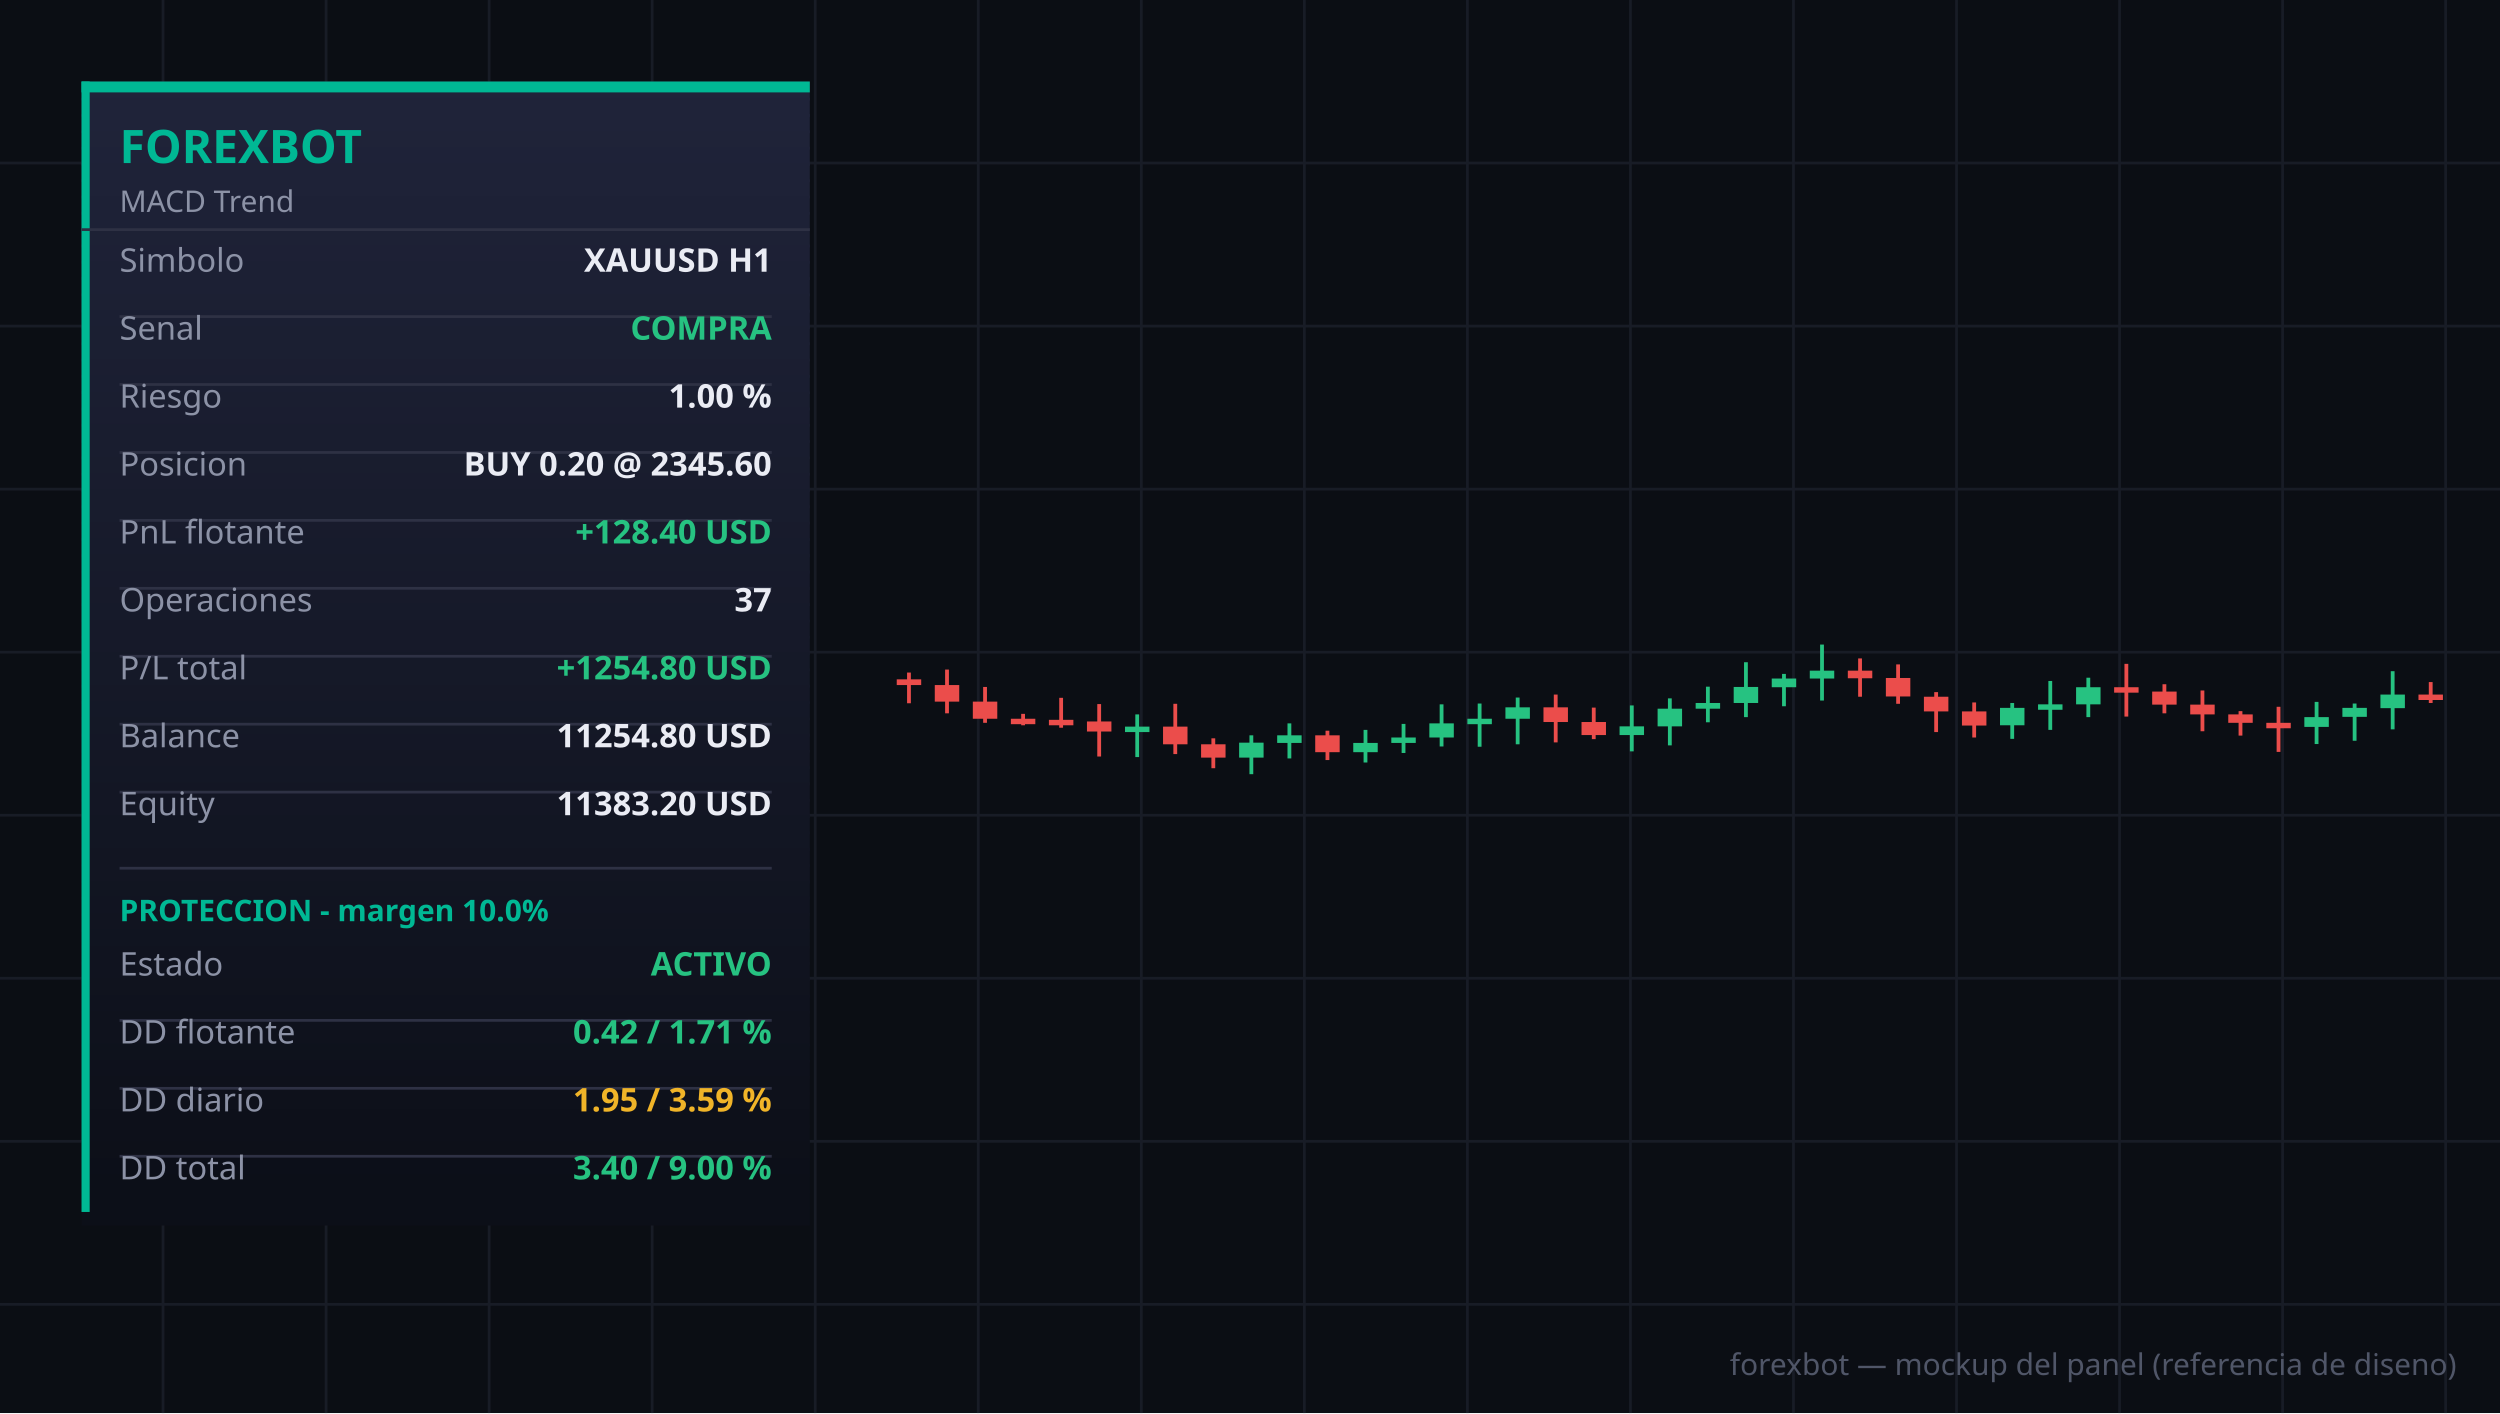
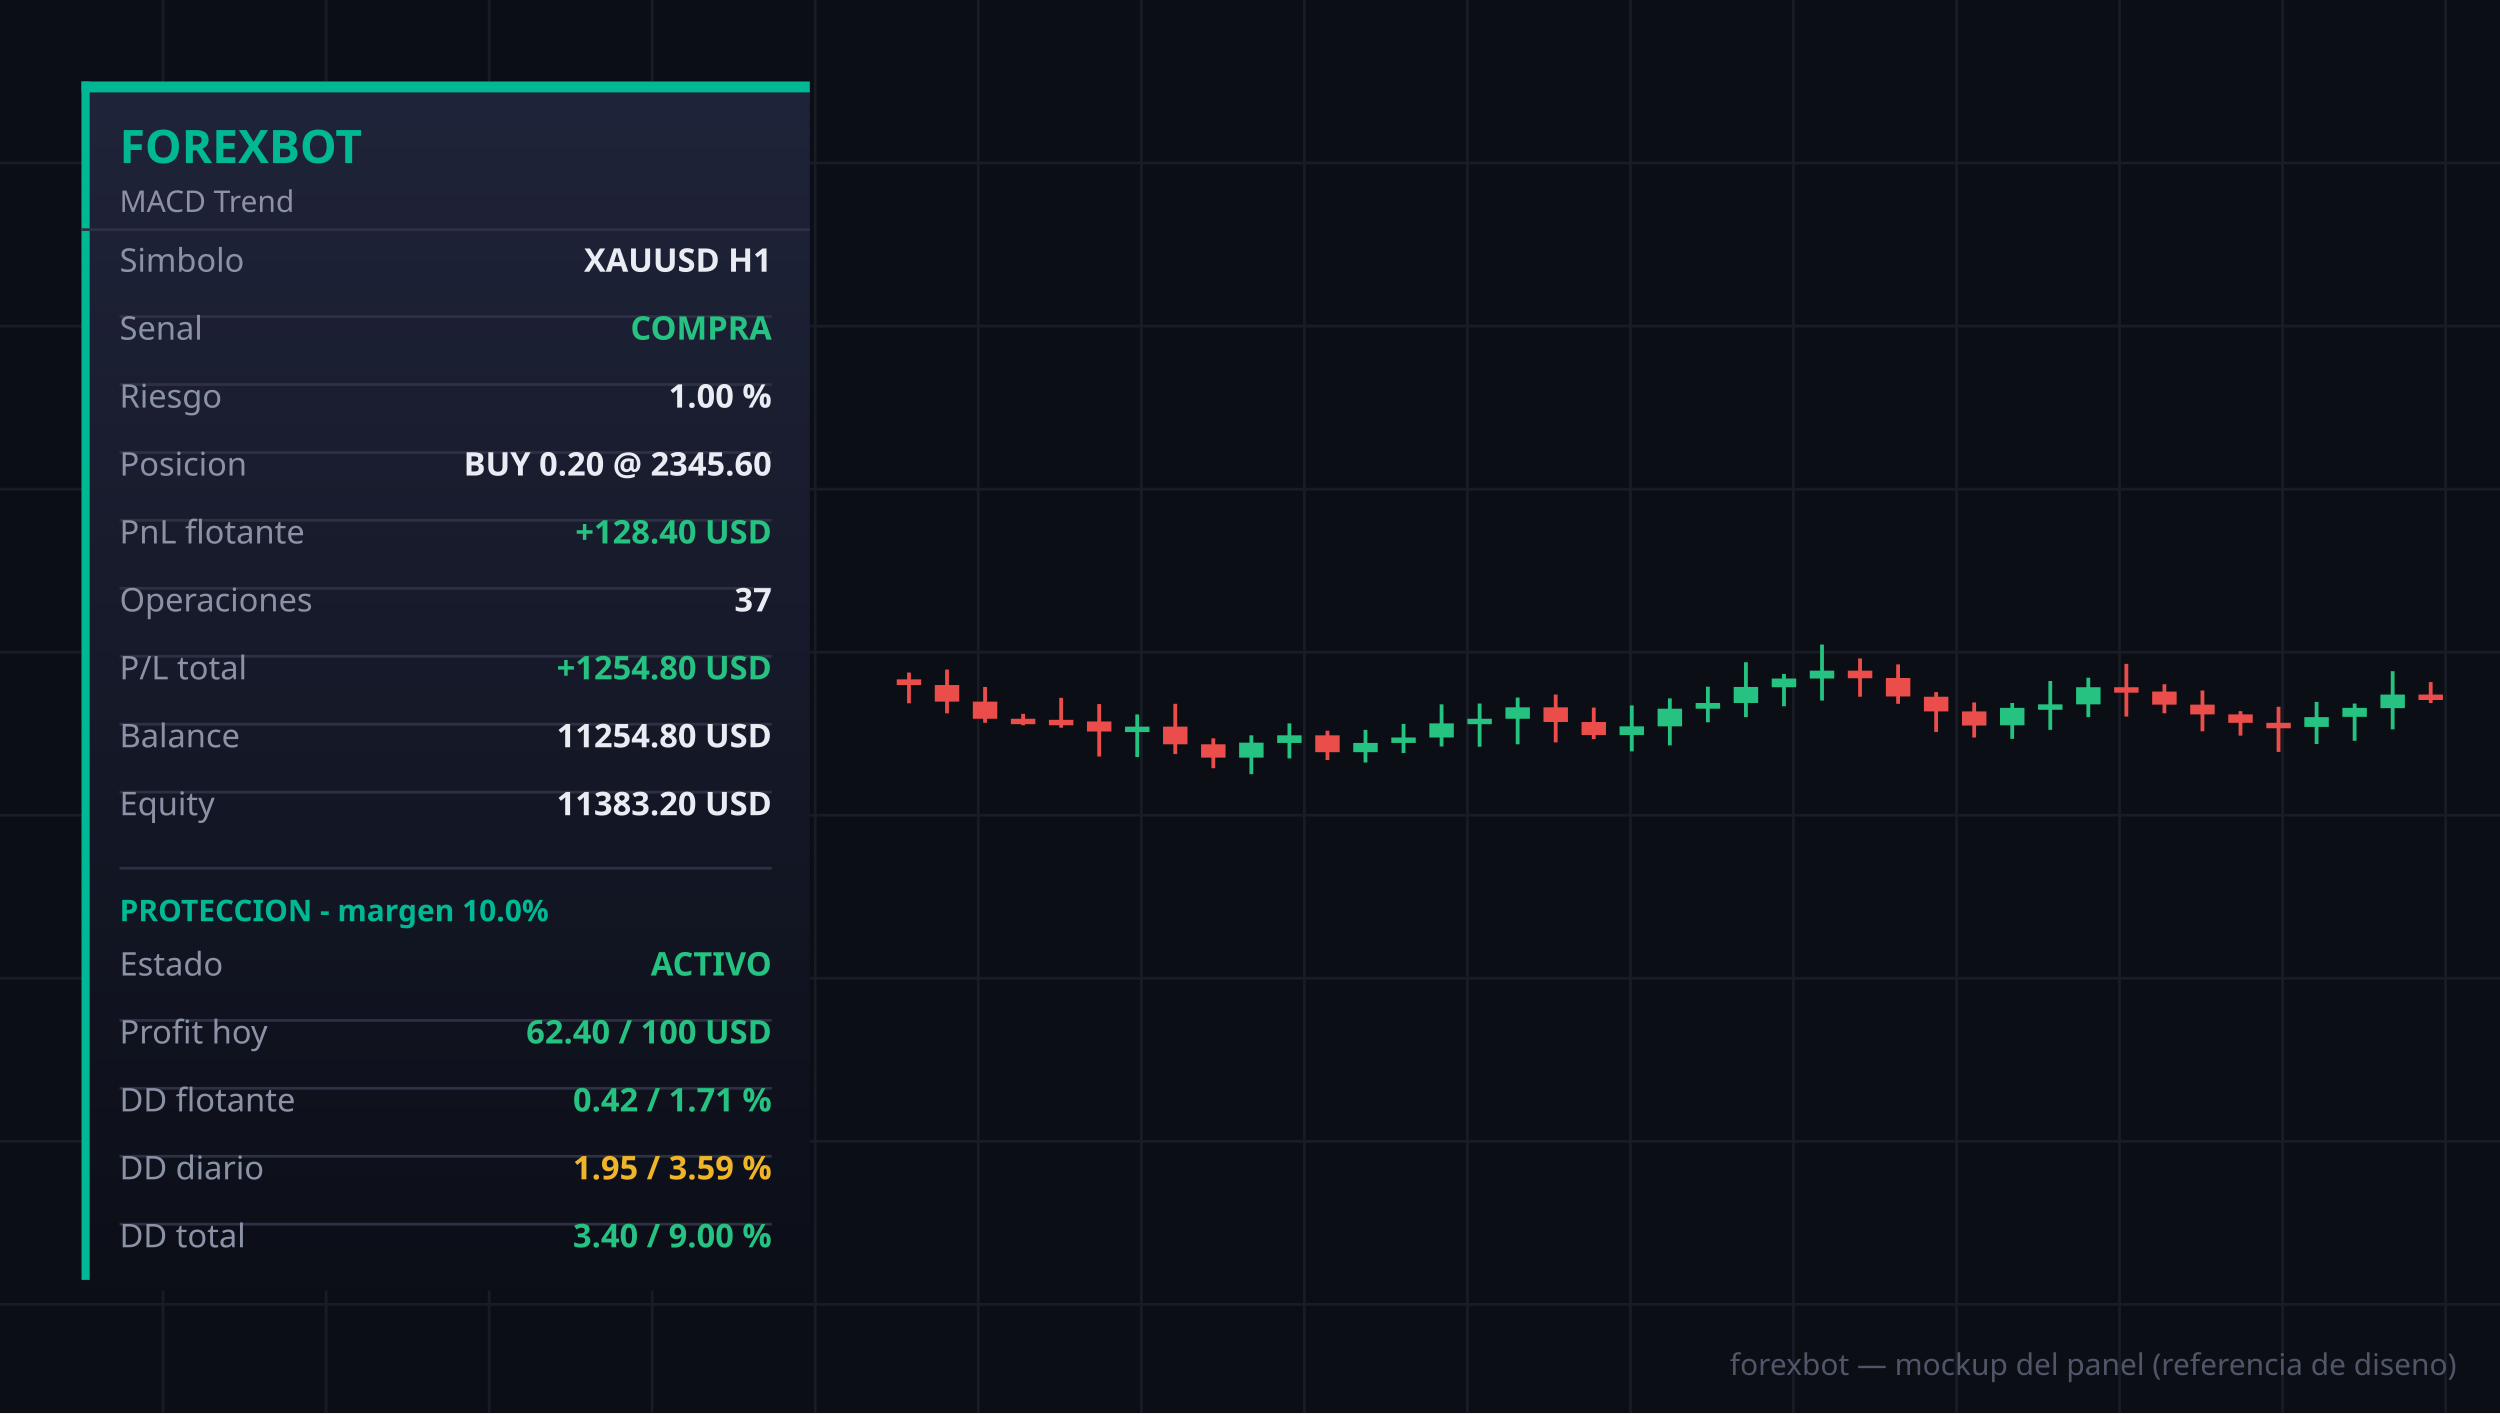
<svg xmlns="http://www.w3.org/2000/svg" width="920" height="520" viewBox="0 0 920 520" font-family="Segoe UI, sans-serif">
  <rect width="920" height="520" fill="rgb(11,14,20)" />
  <line x1="0" y1="60" x2="920" y2="60" stroke="rgb(24,28,38)" stroke-width="1" />
  <line x1="0" y1="120" x2="920" y2="120" stroke="rgb(24,28,38)" stroke-width="1" />
  <line x1="0" y1="180" x2="920" y2="180" stroke="rgb(24,28,38)" stroke-width="1" />
  <line x1="0" y1="240" x2="920" y2="240" stroke="rgb(24,28,38)" stroke-width="1" />
  <line x1="0" y1="300" x2="920" y2="300" stroke="rgb(24,28,38)" stroke-width="1" />
  <line x1="0" y1="360" x2="920" y2="360" stroke="rgb(24,28,38)" stroke-width="1" />
  <line x1="0" y1="420" x2="920" y2="420" stroke="rgb(24,28,38)" stroke-width="1" />
  <line x1="0" y1="480" x2="920" y2="480" stroke="rgb(24,28,38)" stroke-width="1" />
  <line x1="60" y1="0" x2="60" y2="520" stroke="rgb(24,28,38)" stroke-width="1" />
  <line x1="120" y1="0" x2="120" y2="520" stroke="rgb(24,28,38)" stroke-width="1" />
  <line x1="180" y1="0" x2="180" y2="520" stroke="rgb(24,28,38)" stroke-width="1" />
  <line x1="240" y1="0" x2="240" y2="520" stroke="rgb(24,28,38)" stroke-width="1" />
  <line x1="300" y1="0" x2="300" y2="520" stroke="rgb(24,28,38)" stroke-width="1" />
  <line x1="360" y1="0" x2="360" y2="520" stroke="rgb(24,28,38)" stroke-width="1" />
  <line x1="420" y1="0" x2="420" y2="520" stroke="rgb(24,28,38)" stroke-width="1" />
  <line x1="480" y1="0" x2="480" y2="520" stroke="rgb(24,28,38)" stroke-width="1" />
  <line x1="540" y1="0" x2="540" y2="520" stroke="rgb(24,28,38)" stroke-width="1" />
  <line x1="600" y1="0" x2="600" y2="520" stroke="rgb(24,28,38)" stroke-width="1" />
  <line x1="660" y1="0" x2="660" y2="520" stroke="rgb(24,28,38)" stroke-width="1" />
  <line x1="720" y1="0" x2="720" y2="520" stroke="rgb(24,28,38)" stroke-width="1" />
  <line x1="780" y1="0" x2="780" y2="520" stroke="rgb(24,28,38)" stroke-width="1" />
  <line x1="840" y1="0" x2="840" y2="520" stroke="rgb(24,28,38)" stroke-width="1" />
  <line x1="900" y1="0" x2="900" y2="520" stroke="rgb(24,28,38)" stroke-width="1" />
  <line x1="334.5" y1="247.5" x2="334.5" y2="258.8" stroke="rgb(235,77,75)" stroke-width="1.4" />
  <rect x="330" y="250.0" width="9" height="2.1" fill="rgb(235,77,75)" />
  <line x1="348.5" y1="246.4" x2="348.5" y2="262.5" stroke="rgb(235,77,75)" stroke-width="1.4" />
  <rect x="344" y="252.1" width="9" height="6.1" fill="rgb(235,77,75)" />
  <line x1="362.5" y1="252.8" x2="362.5" y2="266.0" stroke="rgb(235,77,75)" stroke-width="1.4" />
  <rect x="358" y="258.2" width="9" height="6.3" fill="rgb(235,77,75)" />
  <line x1="376.5" y1="262.7" x2="376.5" y2="266.9" stroke="rgb(235,77,75)" stroke-width="1.4" />
  <rect x="372" y="264.5" width="9" height="2.0" fill="rgb(235,77,75)" />
  <line x1="390.5" y1="256.8" x2="390.5" y2="267.8" stroke="rgb(235,77,75)" stroke-width="1.4" />
  <rect x="386" y="264.9" width="9" height="2.0" fill="rgb(235,77,75)" />
  <line x1="404.5" y1="259.1" x2="404.5" y2="278.4" stroke="rgb(235,77,75)" stroke-width="1.4" />
  <rect x="400" y="265.5" width="9" height="3.7" fill="rgb(235,77,75)" />
  <line x1="418.5" y1="262.9" x2="418.5" y2="278.6" stroke="rgb(38,194,129)" stroke-width="1.4" />
  <rect x="414" y="267.4" width="9" height="2.0" fill="rgb(38,194,129)" />
  <line x1="432.5" y1="259.0" x2="432.5" y2="277.5" stroke="rgb(235,77,75)" stroke-width="1.4" />
  <rect x="428" y="267.4" width="9" height="6.5" fill="rgb(235,77,75)" />
  <line x1="446.5" y1="271.7" x2="446.5" y2="282.7" stroke="rgb(235,77,75)" stroke-width="1.4" />
  <rect x="442" y="273.9" width="9" height="4.9" fill="rgb(235,77,75)" />
  <line x1="460.5" y1="270.6" x2="460.5" y2="284.9" stroke="rgb(38,194,129)" stroke-width="1.4" />
  <rect x="456" y="273.3" width="9" height="5.5" fill="rgb(38,194,129)" />
  <line x1="474.5" y1="266.2" x2="474.5" y2="279.1" stroke="rgb(38,194,129)" stroke-width="1.4" />
  <rect x="470" y="270.6" width="9" height="2.8" fill="rgb(38,194,129)" />
  <line x1="488.5" y1="268.9" x2="488.5" y2="279.7" stroke="rgb(235,77,75)" stroke-width="1.4" />
  <rect x="484" y="270.6" width="9" height="6.2" fill="rgb(235,77,75)" />
  <line x1="502.5" y1="268.6" x2="502.5" y2="280.6" stroke="rgb(38,194,129)" stroke-width="1.4" />
  <rect x="498" y="273.4" width="9" height="3.4" fill="rgb(38,194,129)" />
  <line x1="516.5" y1="266.4" x2="516.5" y2="277.1" stroke="rgb(38,194,129)" stroke-width="1.4" />
  <rect x="512" y="271.4" width="9" height="2.0" fill="rgb(38,194,129)" />
  <line x1="530.5" y1="259.2" x2="530.5" y2="274.7" stroke="rgb(38,194,129)" stroke-width="1.4" />
  <rect x="526" y="266.2" width="9" height="5.2" fill="rgb(38,194,129)" />
  <line x1="544.5" y1="258.9" x2="544.5" y2="274.8" stroke="rgb(38,194,129)" stroke-width="1.4" />
  <rect x="540" y="264.5" width="9" height="2.0" fill="rgb(38,194,129)" />
  <line x1="558.5" y1="256.7" x2="558.5" y2="273.9" stroke="rgb(38,194,129)" stroke-width="1.4" />
  <rect x="554" y="260.3" width="9" height="4.2" fill="rgb(38,194,129)" />
  <line x1="572.5" y1="255.6" x2="572.5" y2="273.2" stroke="rgb(235,77,75)" stroke-width="1.4" />
  <rect x="568" y="260.3" width="9" height="5.4" fill="rgb(235,77,75)" />
  <line x1="586.5" y1="260.4" x2="586.5" y2="272.0" stroke="rgb(235,77,75)" stroke-width="1.4" />
  <rect x="582" y="265.7" width="9" height="4.8" fill="rgb(235,77,75)" />
  <line x1="600.5" y1="259.6" x2="600.5" y2="276.5" stroke="rgb(38,194,129)" stroke-width="1.4" />
  <rect x="596" y="267.3" width="9" height="3.2" fill="rgb(38,194,129)" />
  <line x1="614.5" y1="257.0" x2="614.5" y2="274.3" stroke="rgb(38,194,129)" stroke-width="1.4" />
  <rect x="610" y="260.8" width="9" height="6.5" fill="rgb(38,194,129)" />
  <line x1="628.5" y1="252.7" x2="628.5" y2="265.8" stroke="rgb(38,194,129)" stroke-width="1.4" />
  <rect x="624" y="258.7" width="9" height="2.1" fill="rgb(38,194,129)" />
  <line x1="642.5" y1="243.7" x2="642.5" y2="263.9" stroke="rgb(38,194,129)" stroke-width="1.4" />
  <rect x="638" y="252.8" width="9" height="5.9" fill="rgb(38,194,129)" />
  <line x1="656.5" y1="248.0" x2="656.5" y2="259.9" stroke="rgb(38,194,129)" stroke-width="1.4" />
  <rect x="652" y="249.7" width="9" height="3.2" fill="rgb(38,194,129)" />
  <line x1="670.5" y1="237.2" x2="670.5" y2="257.8" stroke="rgb(38,194,129)" stroke-width="1.4" />
  <rect x="666" y="246.8" width="9" height="2.9" fill="rgb(38,194,129)" />
  <line x1="684.5" y1="242.3" x2="684.5" y2="256.4" stroke="rgb(235,77,75)" stroke-width="1.4" />
  <rect x="680" y="246.8" width="9" height="2.8" fill="rgb(235,77,75)" />
  <line x1="698.5" y1="244.5" x2="698.5" y2="259.0" stroke="rgb(235,77,75)" stroke-width="1.4" />
  <rect x="694" y="249.5" width="9" height="6.8" fill="rgb(235,77,75)" />
  <line x1="712.5" y1="254.7" x2="712.5" y2="269.4" stroke="rgb(235,77,75)" stroke-width="1.4" />
  <rect x="708" y="256.4" width="9" height="5.4" fill="rgb(235,77,75)" />
  <line x1="726.5" y1="258.5" x2="726.5" y2="271.4" stroke="rgb(235,77,75)" stroke-width="1.4" />
  <rect x="722" y="261.8" width="9" height="5.2" fill="rgb(235,77,75)" />
  <line x1="740.5" y1="258.7" x2="740.5" y2="271.9" stroke="rgb(38,194,129)" stroke-width="1.4" />
  <rect x="736" y="260.5" width="9" height="6.4" fill="rgb(38,194,129)" />
  <line x1="754.5" y1="250.6" x2="754.5" y2="268.6" stroke="rgb(38,194,129)" stroke-width="1.4" />
  <rect x="750" y="259.2" width="9" height="2.0" fill="rgb(38,194,129)" />
  <line x1="768.5" y1="249.4" x2="768.5" y2="263.9" stroke="rgb(38,194,129)" stroke-width="1.4" />
  <rect x="764" y="252.9" width="9" height="6.3" fill="rgb(38,194,129)" />
  <line x1="782.5" y1="244.3" x2="782.5" y2="263.7" stroke="rgb(235,77,75)" stroke-width="1.4" />
  <rect x="778" y="252.9" width="9" height="2.0" fill="rgb(235,77,75)" />
  <line x1="796.5" y1="251.8" x2="796.5" y2="262.5" stroke="rgb(235,77,75)" stroke-width="1.4" />
  <rect x="792" y="254.5" width="9" height="4.8" fill="rgb(235,77,75)" />
  <line x1="810.5" y1="254.1" x2="810.5" y2="269.1" stroke="rgb(235,77,75)" stroke-width="1.4" />
  <rect x="806" y="259.3" width="9" height="3.6" fill="rgb(235,77,75)" />
  <line x1="824.5" y1="261.7" x2="824.5" y2="270.7" stroke="rgb(235,77,75)" stroke-width="1.4" />
  <rect x="820" y="262.9" width="9" height="3.1" fill="rgb(235,77,75)" />
  <line x1="838.5" y1="260.1" x2="838.5" y2="276.7" stroke="rgb(235,77,75)" stroke-width="1.4" />
  <rect x="834" y="266.0" width="9" height="2.0" fill="rgb(235,77,75)" />
  <line x1="852.5" y1="258.3" x2="852.5" y2="273.8" stroke="rgb(38,194,129)" stroke-width="1.4" />
  <rect x="848" y="263.9" width="9" height="3.6" fill="rgb(38,194,129)" />
  <line x1="866.5" y1="258.9" x2="866.5" y2="272.6" stroke="rgb(38,194,129)" stroke-width="1.4" />
  <rect x="862" y="260.5" width="9" height="3.3" fill="rgb(38,194,129)" />
  <line x1="880.5" y1="247.0" x2="880.5" y2="268.4" stroke="rgb(38,194,129)" stroke-width="1.4" />
  <rect x="876" y="255.6" width="9" height="5.0" fill="rgb(38,194,129)" />
  <line x1="894.5" y1="251.0" x2="894.5" y2="258.7" stroke="rgb(235,77,75)" stroke-width="1.4" />
  <rect x="890" y="255.6" width="9" height="2.0" fill="rgb(235,77,75)" />
  <rect x="30" y="30" width="268" height="7" fill="rgb(32,36,58)" />
  <rect x="30" y="36" width="268" height="7" fill="rgb(31,35,57)" />
  <rect x="30" y="42" width="268" height="7" fill="rgb(31,35,57)" />
  <rect x="30" y="48" width="268" height="7" fill="rgb(31,35,56)" />
  <rect x="30" y="54" width="268" height="7" fill="rgb(30,34,56)" />
  <rect x="30" y="60" width="268" height="7" fill="rgb(30,34,55)" />
  <rect x="30" y="66" width="268" height="7" fill="rgb(30,34,55)" />
-   <rect x="30" y="72" width="268" height="7" fill="rgb(29,33,54)" />
+   <rect x="30" y="72" width="268" height="7" fill="rgb(30,33,54)" />
  <rect x="30" y="78" width="268" height="7" fill="rgb(29,33,54)" />
  <rect x="30" y="84" width="268" height="7" fill="rgb(29,33,53)" />
-   <rect x="30" y="90" width="268" height="7" fill="rgb(29,32,53)" />
+   <rect x="30" y="90" width="268" height="7" fill="rgb(29,33,53)" />
  <rect x="30" y="96" width="268" height="7" fill="rgb(28,32,52)" />
  <rect x="30" y="102" width="268" height="7" fill="rgb(28,32,52)" />
  <rect x="30" y="108" width="268" height="7" fill="rgb(28,32,51)" />
-   <rect x="30" y="114" width="268" height="7" fill="rgb(27,31,51)" />
-   <rect x="30" y="120" width="268" height="7" fill="rgb(27,31,50)" />
+   <rect x="30" y="114" width="268" height="7" fill="rgb(28,31,51)" />
+   <rect x="30" y="120" width="268" height="7" fill="rgb(27,31,51)" />
  <rect x="30" y="126" width="268" height="7" fill="rgb(27,31,50)" />
-   <rect x="30" y="132" width="268" height="7" fill="rgb(27,30,49)" />
-   <rect x="30" y="138" width="268" height="7" fill="rgb(26,30,49)" />
-   <rect x="30" y="144" width="268" height="7" fill="rgb(26,30,48)" />
-   <rect x="30" y="150" width="268" height="7" fill="rgb(26,29,48)" />
-   <rect x="30" y="156" width="268" height="7" fill="rgb(25,29,47)" />
+   <rect x="30" y="132" width="268" height="7" fill="rgb(27,31,50)" />
+   <rect x="30" y="138" width="268" height="7" fill="rgb(27,30,49)" />
+   <rect x="30" y="144" width="268" height="7" fill="rgb(26,30,49)" />
+   <rect x="30" y="150" width="268" height="7" fill="rgb(26,30,48)" />
+   <rect x="30" y="156" width="268" height="7" fill="rgb(26,29,48)" />
  <rect x="30" y="162" width="268" height="7" fill="rgb(25,29,47)" />
-   <rect x="30" y="168" width="268" height="7" fill="rgb(25,29,46)" />
-   <rect x="30" y="174" width="268" height="7" fill="rgb(25,28,46)" />
-   <rect x="30" y="180" width="268" height="7" fill="rgb(24,28,45)" />
+   <rect x="30" y="168" width="268" height="7" fill="rgb(25,29,47)" />
+   <rect x="30" y="174" width="268" height="7" fill="rgb(25,29,46)" />
+   <rect x="30" y="180" width="268" height="7" fill="rgb(25,28,46)" />
  <rect x="30" y="186" width="268" height="7" fill="rgb(24,28,45)" />
-   <rect x="30" y="192" width="268" height="7" fill="rgb(24,27,44)" />
-   <rect x="30" y="198" width="268" height="7" fill="rgb(23,27,44)" />
-   <rect x="30" y="204" width="268" height="7" fill="rgb(23,27,43)" />
-   <rect x="30" y="210" width="268" height="7" fill="rgb(23,26,43)" />
-   <rect x="30" y="216" width="268" height="7" fill="rgb(23,26,42)" />
-   <rect x="30" y="222" width="268" height="7" fill="rgb(22,26,42)" />
-   <rect x="30" y="228" width="268" height="7" fill="rgb(22,25,41)" />
-   <rect x="30" y="234" width="268" height="7" fill="rgb(22,25,41)" />
-   <rect x="30" y="240" width="268" height="7" fill="rgb(21,25,40)" />
-   <rect x="30" y="246" width="268" height="7" fill="rgb(21,25,40)" />
-   <rect x="30" y="252" width="268" height="7" fill="rgb(21,24,39)" />
-   <rect x="30" y="258" width="268" height="7" fill="rgb(20,24,39)" />
-   <rect x="30" y="264" width="268" height="7" fill="rgb(20,24,38)" />
-   <rect x="30" y="270" width="268" height="7" fill="rgb(20,23,38)" />
-   <rect x="30" y="276" width="268" height="7" fill="rgb(20,23,37)" />
-   <rect x="30" y="282" width="268" height="7" fill="rgb(19,23,37)" />
-   <rect x="30" y="288" width="268" height="7" fill="rgb(19,22,36)" />
-   <rect x="30" y="294" width="268" height="7" fill="rgb(19,22,36)" />
-   <rect x="30" y="300" width="268" height="7" fill="rgb(18,22,35)" />
-   <rect x="30" y="306" width="268" height="7" fill="rgb(18,22,35)" />
-   <rect x="30" y="312" width="268" height="7" fill="rgb(18,21,34)" />
-   <rect x="30" y="318" width="268" height="7" fill="rgb(18,21,34)" />
-   <rect x="30" y="324" width="268" height="7" fill="rgb(17,21,33)" />
-   <rect x="30" y="330" width="268" height="7" fill="rgb(17,20,33)" />
-   <rect x="30" y="336" width="268" height="7" fill="rgb(17,20,32)" />
-   <rect x="30" y="342" width="268" height="7" fill="rgb(16,20,32)" />
-   <rect x="30" y="348" width="268" height="7" fill="rgb(16,19,31)" />
-   <rect x="30" y="354" width="268" height="7" fill="rgb(16,19,31)" />
-   <rect x="30" y="360" width="268" height="7" fill="rgb(16,19,30)" />
-   <rect x="30" y="366" width="268" height="7" fill="rgb(15,18,30)" />
-   <rect x="30" y="372" width="268" height="7" fill="rgb(15,18,29)" />
-   <rect x="30" y="378" width="268" height="7" fill="rgb(15,18,29)" />
-   <rect x="30" y="384" width="268" height="7" fill="rgb(14,18,28)" />
-   <rect x="30" y="390" width="268" height="7" fill="rgb(14,17,28)" />
-   <rect x="30" y="396" width="268" height="7" fill="rgb(14,17,27)" />
-   <rect x="30" y="402" width="268" height="7" fill="rgb(14,17,27)" />
-   <rect x="30" y="408" width="268" height="7" fill="rgb(13,16,26)" />
-   <rect x="30" y="414" width="268" height="7" fill="rgb(13,16,26)" />
-   <rect x="30" y="420" width="268" height="7" fill="rgb(13,16,25)" />
-   <rect x="30" y="426" width="268" height="7" fill="rgb(12,15,25)" />
-   <rect x="30" y="432" width="268" height="7" fill="rgb(12,15,24)" />
-   <rect x="30" y="438" width="268" height="7" fill="rgb(12,15,24)" />
-   <rect x="30" y="444" width="268" height="7" fill="rgb(12,15,24)" />
-   <rect x="30" y="30" width="3" height="416" fill="rgb(0,184,148)" />
+   <rect x="30" y="192" width="268" height="7" fill="rgb(24,28,45)" />
+   <rect x="30" y="198" width="268" height="7" fill="rgb(24,27,44)" />
+   <rect x="30" y="204" width="268" height="7" fill="rgb(24,27,44)" />
+   <rect x="30" y="210" width="268" height="7" fill="rgb(23,27,44)" />
+   <rect x="30" y="216" width="268" height="7" fill="rgb(23,27,43)" />
+   <rect x="30" y="222" width="268" height="7" fill="rgb(23,26,43)" />
+   <rect x="30" y="228" width="268" height="7" fill="rgb(22,26,42)" />
+   <rect x="30" y="234" width="268" height="7" fill="rgb(22,26,42)" />
+   <rect x="30" y="240" width="268" height="7" fill="rgb(22,25,41)" />
+   <rect x="30" y="246" width="268" height="7" fill="rgb(22,25,41)" />
+   <rect x="30" y="252" width="268" height="7" fill="rgb(21,25,40)" />
+   <rect x="30" y="258" width="268" height="7" fill="rgb(21,25,40)" />
+   <rect x="30" y="264" width="268" height="7" fill="rgb(21,24,39)" />
+   <rect x="30" y="270" width="268" height="7" fill="rgb(21,24,39)" />
+   <rect x="30" y="276" width="268" height="7" fill="rgb(20,24,38)" />
+   <rect x="30" y="282" width="268" height="7" fill="rgb(20,23,38)" />
+   <rect x="30" y="288" width="268" height="7" fill="rgb(20,23,37)" />
+   <rect x="30" y="294" width="268" height="7" fill="rgb(19,23,37)" />
+   <rect x="30" y="300" width="268" height="7" fill="rgb(19,23,37)" />
+   <rect x="30" y="306" width="268" height="7" fill="rgb(19,22,36)" />
+   <rect x="30" y="312" width="268" height="7" fill="rgb(19,22,36)" />
+   <rect x="30" y="318" width="268" height="7" fill="rgb(18,22,35)" />
+   <rect x="30" y="324" width="268" height="7" fill="rgb(18,21,35)" />
+   <rect x="30" y="330" width="268" height="7" fill="rgb(18,21,34)" />
+   <rect x="30" y="336" width="268" height="7" fill="rgb(18,21,34)" />
+   <rect x="30" y="342" width="268" height="7" fill="rgb(17,21,33)" />
+   <rect x="30" y="348" width="268" height="7" fill="rgb(17,20,33)" />
+   <rect x="30" y="354" width="268" height="7" fill="rgb(17,20,32)" />
+   <rect x="30" y="360" width="268" height="7" fill="rgb(16,20,32)" />
+   <rect x="30" y="366" width="268" height="7" fill="rgb(16,19,31)" />
+   <rect x="30" y="372" width="268" height="7" fill="rgb(16,19,31)" />
+   <rect x="30" y="378" width="268" height="7" fill="rgb(16,19,30)" />
+   <rect x="30" y="384" width="268" height="7" fill="rgb(15,19,30)" />
+   <rect x="30" y="390" width="268" height="7" fill="rgb(15,18,30)" />
+   <rect x="30" y="396" width="268" height="7" fill="rgb(15,18,29)" />
+   <rect x="30" y="402" width="268" height="7" fill="rgb(15,18,29)" />
+   <rect x="30" y="408" width="268" height="7" fill="rgb(14,17,28)" />
+   <rect x="30" y="414" width="268" height="7" fill="rgb(14,17,28)" />
+   <rect x="30" y="420" width="268" height="7" fill="rgb(14,17,27)" />
+   <rect x="30" y="426" width="268" height="7" fill="rgb(13,17,27)" />
+   <rect x="30" y="432" width="268" height="7" fill="rgb(13,16,26)" />
+   <rect x="30" y="438" width="268" height="7" fill="rgb(13,16,26)" />
+   <rect x="30" y="444" width="268" height="7" fill="rgb(13,16,25)" />
+   <rect x="30" y="450" width="268" height="7" fill="rgb(12,15,25)" />
+   <rect x="30" y="456" width="268" height="7" fill="rgb(12,15,24)" />
+   <rect x="30" y="462" width="268" height="7" fill="rgb(12,15,24)" />
+   <rect x="30" y="468" width="268" height="7" fill="rgb(12,15,24)" />
+   <rect x="30" y="30" width="3" height="441" fill="rgb(0,184,148)" />
  <rect x="30" y="30" width="268" height="4" fill="rgb(0,184,148)" />
  <rect x="30" y="84" width="268" height="1" fill="rgb(46,49,68)" />
  <text x="44" y="60" fill="rgb(0,184,148)" font-size="17" font-weight="900">FOREXBOT</text>
  <text x="44" y="78" fill="rgb(140,146,166)" font-size="11">MACD Trend</text>
  <text x="44" y="100" fill="rgb(140,146,166)" font-size="12">Simbolo</text>
  <text x="284" y="100" fill="rgb(234,236,244)" font-size="12" font-weight="600" text-anchor="end">XAUUSD  H1</text>
  <rect x="44" y="116" width="240" height="1" fill="rgb(46,49,68)" />
  <text x="44" y="125" fill="rgb(140,146,166)" font-size="12">Senal</text>
  <text x="284" y="125" fill="rgb(38,194,129)" font-size="12" font-weight="600" text-anchor="end">COMPRA</text>
  <rect x="44" y="141" width="240" height="1" fill="rgb(46,49,68)" />
  <text x="44" y="150" fill="rgb(140,146,166)" font-size="12">Riesgo</text>
  <text x="284" y="150" fill="rgb(234,236,244)" font-size="12" font-weight="600" text-anchor="end">1.00 %</text>
  <rect x="44" y="166" width="240" height="1" fill="rgb(46,49,68)" />
  <text x="44" y="175" fill="rgb(140,146,166)" font-size="12">Posicion</text>
  <text x="284" y="175" fill="rgb(234,236,244)" font-size="12" font-weight="600" text-anchor="end">BUY 0.20 @ 2345.60</text>
  <rect x="44" y="191" width="240" height="1" fill="rgb(46,49,68)" />
  <text x="44" y="200" fill="rgb(140,146,166)" font-size="12">PnL flotante</text>
  <text x="284" y="200" fill="rgb(38,194,129)" font-size="12" font-weight="600" text-anchor="end">+128.40 USD</text>
  <rect x="44" y="216" width="240" height="1" fill="rgb(46,49,68)" />
  <text x="44" y="225" fill="rgb(140,146,166)" font-size="12">Operaciones</text>
  <text x="284" y="225" fill="rgb(234,236,244)" font-size="12" font-weight="600" text-anchor="end">37</text>
  <rect x="44" y="241" width="240" height="1" fill="rgb(46,49,68)" />
  <text x="44" y="250" fill="rgb(140,146,166)" font-size="12">P/L total</text>
  <text x="284" y="250" fill="rgb(38,194,129)" font-size="12" font-weight="600" text-anchor="end">+1254.80 USD</text>
  <rect x="44" y="266" width="240" height="1" fill="rgb(46,49,68)" />
  <text x="44" y="275" fill="rgb(140,146,166)" font-size="12">Balance</text>
  <text x="284" y="275" fill="rgb(234,236,244)" font-size="12" font-weight="600" text-anchor="end">11254.80 USD</text>
  <rect x="44" y="291" width="240" height="1" fill="rgb(46,49,68)" />
  <text x="44" y="300" fill="rgb(140,146,166)" font-size="12">Equity</text>
  <text x="284" y="300" fill="rgb(234,236,244)" font-size="12" font-weight="600" text-anchor="end">11383.20 USD</text>
  <rect x="44" y="319" width="240" height="1" fill="rgb(46,49,68)" />
  <text x="44" y="339" fill="rgb(0,184,148)" font-size="11" font-weight="900">PROTECCION  -  margen 10.0%</text>
  <text x="44" y="359" fill="rgb(140,146,166)" font-size="12">Estado</text>
  <text x="284" y="359" fill="rgb(38,194,129)" font-size="12" font-weight="600" text-anchor="end">ACTIVO</text>
  <rect x="44" y="375" width="240" height="1" fill="rgb(46,49,68)" />
-   <text x="44" y="384" fill="rgb(140,146,166)" font-size="12">DD flotante</text>
-   <text x="284" y="384" fill="rgb(38,194,129)" font-size="12" font-weight="600" text-anchor="end">0.42 / 1.71 %</text>
+   <text x="44" y="384" fill="rgb(140,146,166)" font-size="12">Profit hoy</text>
+   <text x="284" y="384" fill="rgb(38,194,129)" font-size="12" font-weight="600" text-anchor="end">62.40 / 100 USD</text>
  <rect x="44" y="400" width="240" height="1" fill="rgb(46,49,68)" />
-   <text x="44" y="409" fill="rgb(140,146,166)" font-size="12">DD diario</text>
-   <text x="284" y="409" fill="rgb(240,180,40)" font-size="12" font-weight="600" text-anchor="end">1.95 / 3.59 %</text>
+   <text x="44" y="409" fill="rgb(140,146,166)" font-size="12">DD flotante</text>
+   <text x="284" y="409" fill="rgb(38,194,129)" font-size="12" font-weight="600" text-anchor="end">0.42 / 1.71 %</text>
  <rect x="44" y="425" width="240" height="1" fill="rgb(46,49,68)" />
-   <text x="44" y="434" fill="rgb(140,146,166)" font-size="12">DD total</text>
-   <text x="284" y="434" fill="rgb(38,194,129)" font-size="12" font-weight="600" text-anchor="end">3.40 / 9.00 %</text>
+   <text x="44" y="434" fill="rgb(140,146,166)" font-size="12">DD diario</text>
+   <text x="284" y="434" fill="rgb(240,180,40)" font-size="12" font-weight="600" text-anchor="end">1.95 / 3.59 %</text>
+   <rect x="44" y="450" width="240" height="1" fill="rgb(46,49,68)" />
+   <text x="44" y="459" fill="rgb(140,146,166)" font-size="12">DD total</text>
+   <text x="284" y="459" fill="rgb(38,194,129)" font-size="12" font-weight="600" text-anchor="end">3.40 / 9.00 %</text>
  <text x="904" y="506" fill="rgb(80,86,104)" font-size="11" text-anchor="end">forexbot — mockup del panel (referencia de diseno)</text>
</svg>
